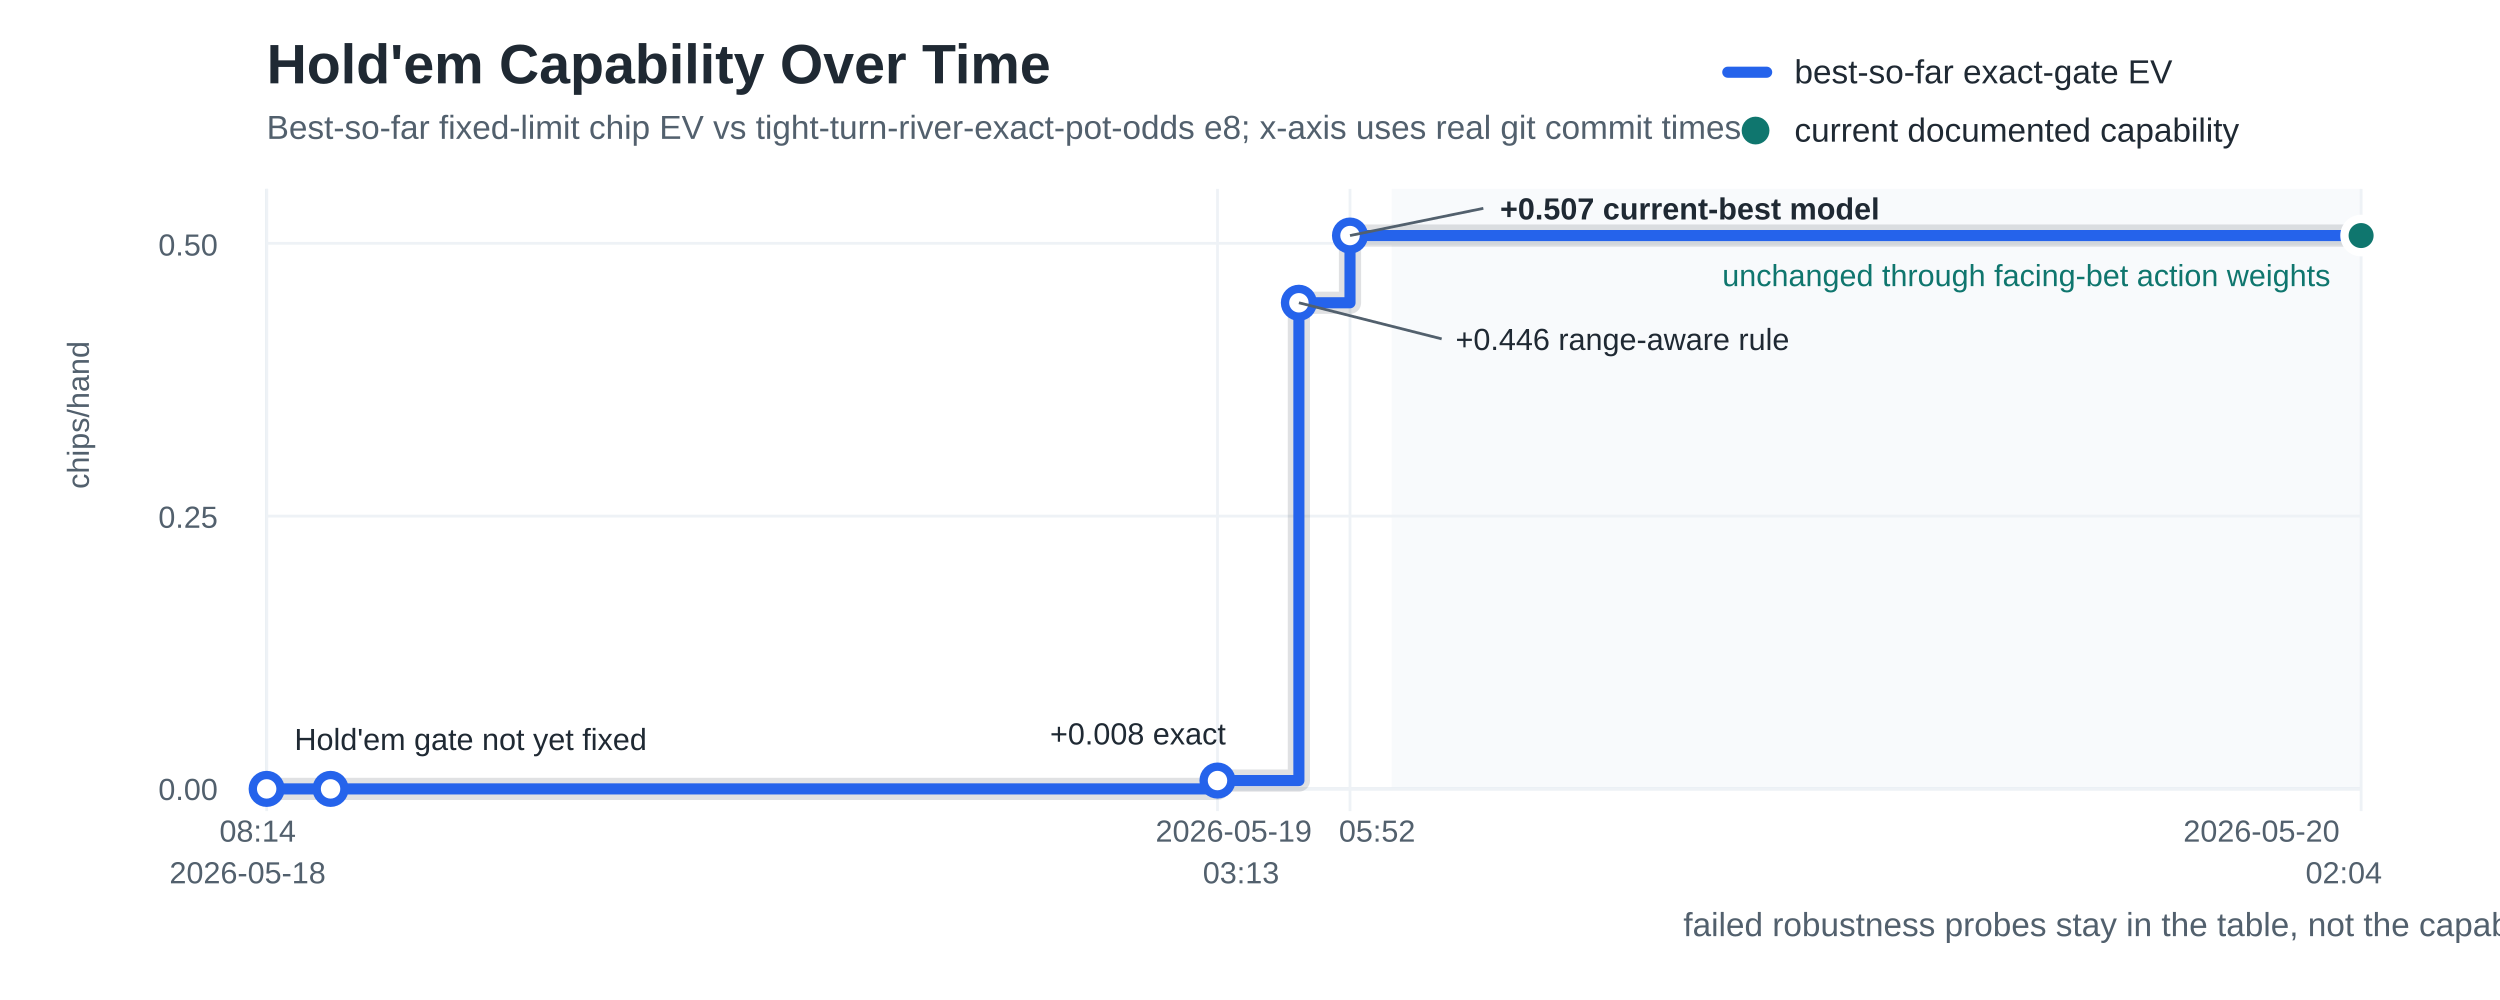
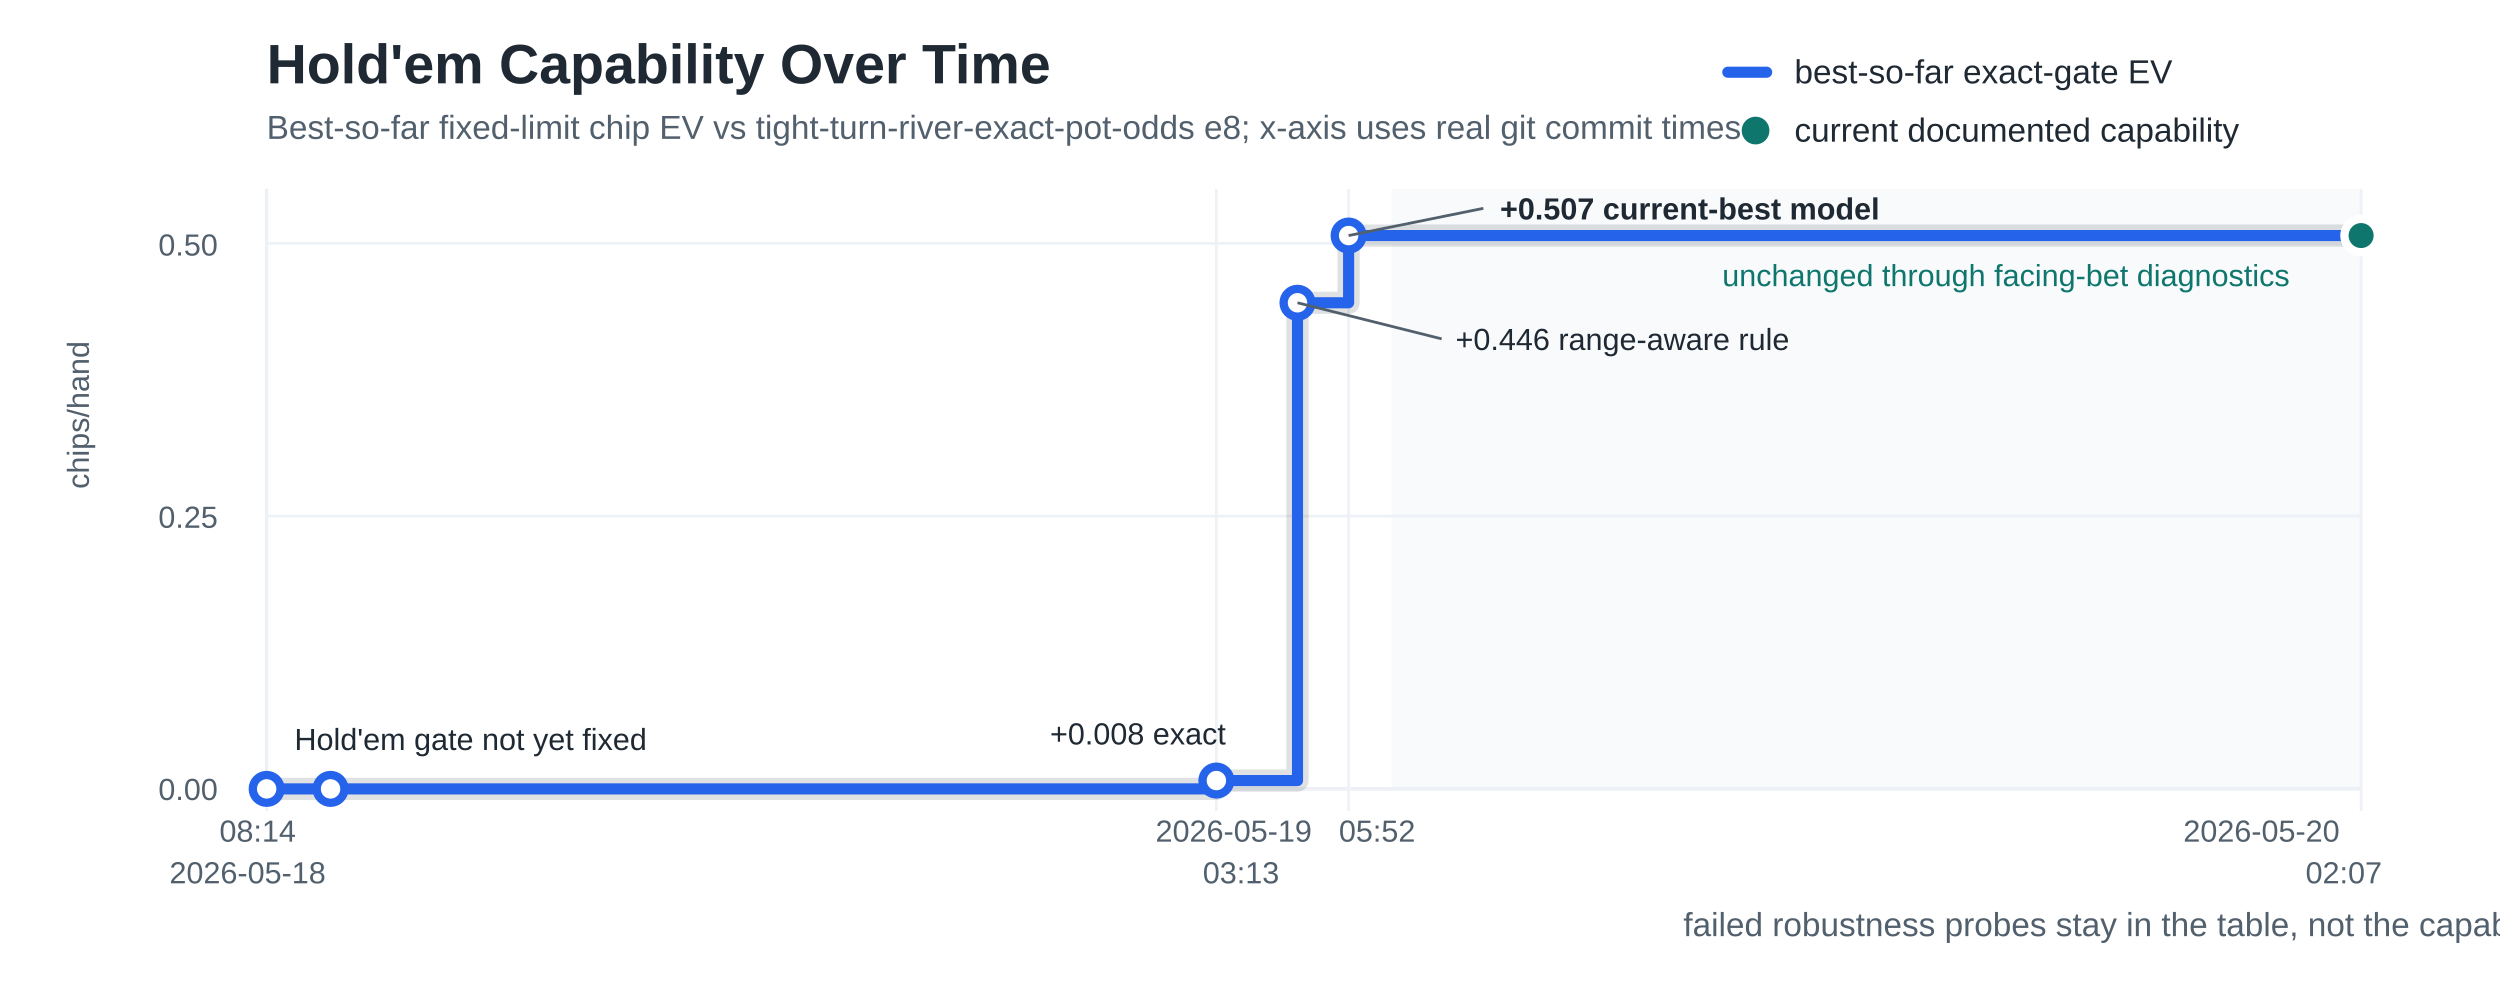
<svg xmlns="http://www.w3.org/2000/svg" width="900" height="360" viewBox="0 0 900 360" role="img" aria-labelledby="title desc">
  <rect width="900" height="360" fill="#ffffff" />
  <rect x="501" y="68" width="349" height="216" fill="#f8fafc" />
  <text x="96" y="30" font-family="Arial, Helvetica, sans-serif" font-size="20" font-weight="700" fill="#1f2933">Hold'em Capability Over Time</text>
  <text x="96" y="50" font-family="Arial, Helvetica, sans-serif" font-size="12" fill="#52606d">Best-so-far fixed-limit chip EV vs tight-turn-river-exact-pot-odds e8; x-axis uses real git commit times</text>
  <g stroke="#d9e2ec" stroke-width="1">
    <line x1="96" y1="284" x2="850" y2="284" />
    <line x1="96" y1="68" x2="96" y2="284" />
  </g>
  <g font-family="Arial, Helvetica, sans-serif" font-size="11" fill="#52606d">
    <line x1="96" y1="284.0" x2="850" y2="284.0" stroke="#eef2f6" stroke-width="1" />
    <text x="57" y="288">0.00</text>
    <line x1="96" y1="185.8" x2="850" y2="185.8" stroke="#eef2f6" stroke-width="1" />
    <text x="57" y="190">0.25</text>
    <line x1="96" y1="87.6" x2="850" y2="87.6" stroke="#eef2f6" stroke-width="1" />
    <text x="57" y="92">0.50</text>
    <text x="32" y="176" transform="rotate(-90 32 176)">chips/hand</text>
  </g>
  <g stroke="#eef2f6" stroke-width="1">
    <line x1="96.0" y1="68" x2="96.0" y2="292" />
-     <line x1="438.3" y1="68" x2="438.3" y2="292" />
-     <line x1="486.0" y1="68" x2="486.0" y2="292" />
+     <line x1="437.9" y1="68" x2="437.9" y2="292" />
+     <line x1="485.5" y1="68" x2="485.5" y2="292" />
    <line x1="850.0" y1="68" x2="850.0" y2="292" />
  </g>
-   <path d="M 96.0 284.0 L 119.0 284.0 L 119.0 284.0 L 438.3 284.0 L 438.3 281.0 L 467.6 281.0 L 467.6 109.0 L 486.0 109.0 L 486.0 84.8 L 850.0 84.8 L 850.0 84.8" fill="none" stroke="#1f2933" stroke-opacity="0.14" stroke-width="8" stroke-linecap="round" stroke-linejoin="round" />
-   <path d="M 96.0 284.0 L 119.0 284.0 L 119.0 284.0 L 438.3 284.0 L 438.3 281.0 L 467.6 281.0 L 467.6 109.0 L 486.0 109.0 L 486.0 84.8 L 850.0 84.8 L 850.0 84.8" fill="none" stroke="#2563eb" stroke-width="4" stroke-linecap="round" stroke-linejoin="round" />
+   <path d="M 96.0 284.0 L 119.0 284.0 L 119.0 284.0 L 437.9 284.0 L 437.9 281.0 L 467.1 281.0 L 467.1 109.0 L 485.5 109.0 L 485.5 84.8 L 850.0 84.8 L 850.0 84.8" fill="none" stroke="#1f2933" stroke-opacity="0.14" stroke-width="8" stroke-linecap="round" stroke-linejoin="round" />
+   <path d="M 96.0 284.0 L 119.0 284.0 L 119.0 284.0 L 437.9 284.0 L 437.9 281.0 L 467.1 281.0 L 467.1 109.0 L 485.5 109.0 L 485.5 84.8 L 850.0 84.8 L 850.0 84.8" fill="none" stroke="#2563eb" stroke-width="4" stroke-linecap="round" stroke-linejoin="round" />
  <g fill="#ffffff" stroke="#2563eb" stroke-width="3">
    <circle cx="96.0" cy="284.0" r="5" />
    <circle cx="119.0" cy="284.0" r="5" />
-     <circle cx="438.3" cy="281.0" r="5" />
-     <circle cx="467.6" cy="109.0" r="5" />
-     <circle cx="486.0" cy="84.8" r="5" />
+     <circle cx="437.9" cy="281.0" r="5" />
+     <circle cx="467.1" cy="109.0" r="5" />
+     <circle cx="485.5" cy="84.8" r="5" />
  </g>
  <circle cx="850.0" cy="84.8" r="6" fill="#0f766e" stroke="#ffffff" stroke-width="3" />
  <g font-family="Arial, Helvetica, sans-serif" font-size="11" fill="#1f2933">
    <text x="106" y="270">Hold'em gate not yet fixed</text>
    <text x="378" y="268">+0.008 exact</text>
-     <line x1="467.6" y1="109.0" x2="519" y2="122" stroke="#52606d" stroke-width="1" />
+     <line x1="467.1" y1="109.0" x2="519" y2="122" stroke="#52606d" stroke-width="1" />
    <text x="524" y="126">+0.446 range-aware rule</text>
-     <line x1="486.0" y1="84.8" x2="534" y2="75" stroke="#52606d" stroke-width="1" />
+     <line x1="485.5" y1="84.8" x2="534" y2="75" stroke="#52606d" stroke-width="1" />
    <text x="540" y="79" font-weight="700">+0.507 current-best model</text>
-     <text x="620" y="103" fill="#0f766e">unchanged through facing-bet action weights</text>
+     <text x="620" y="103" fill="#0f766e">unchanged through facing-bet diagnostics</text>
  </g>
  <g font-family="Arial, Helvetica, sans-serif" font-size="11" fill="#52606d">
    <text x="61" y="318">2026-05-18</text>
    <text x="79" y="303">08:14</text>
    <text x="416" y="303">2026-05-19</text>
    <text x="433" y="318">03:13</text>
    <text x="482" y="303">05:52</text>
    <text x="786" y="303">2026-05-20</text>
-     <text x="830" y="318">02:04</text>
+     <text x="830" y="318">02:07</text>
  </g>
  <g font-family="Arial, Helvetica, sans-serif" font-size="12" fill="#1f2933">
    <rect x="620" y="24" width="18" height="4" fill="#2563eb" rx="2" />
    <text x="646" y="30">best-so-far exact-gate EV</text>
    <circle cx="632" cy="47" r="5" fill="#0f766e" />
    <text x="646" y="51">current documented capability</text>
    <text x="606" y="337" fill="#52606d">failed robustness probes stay in the table, not the capability line</text>
  </g>
</svg>
